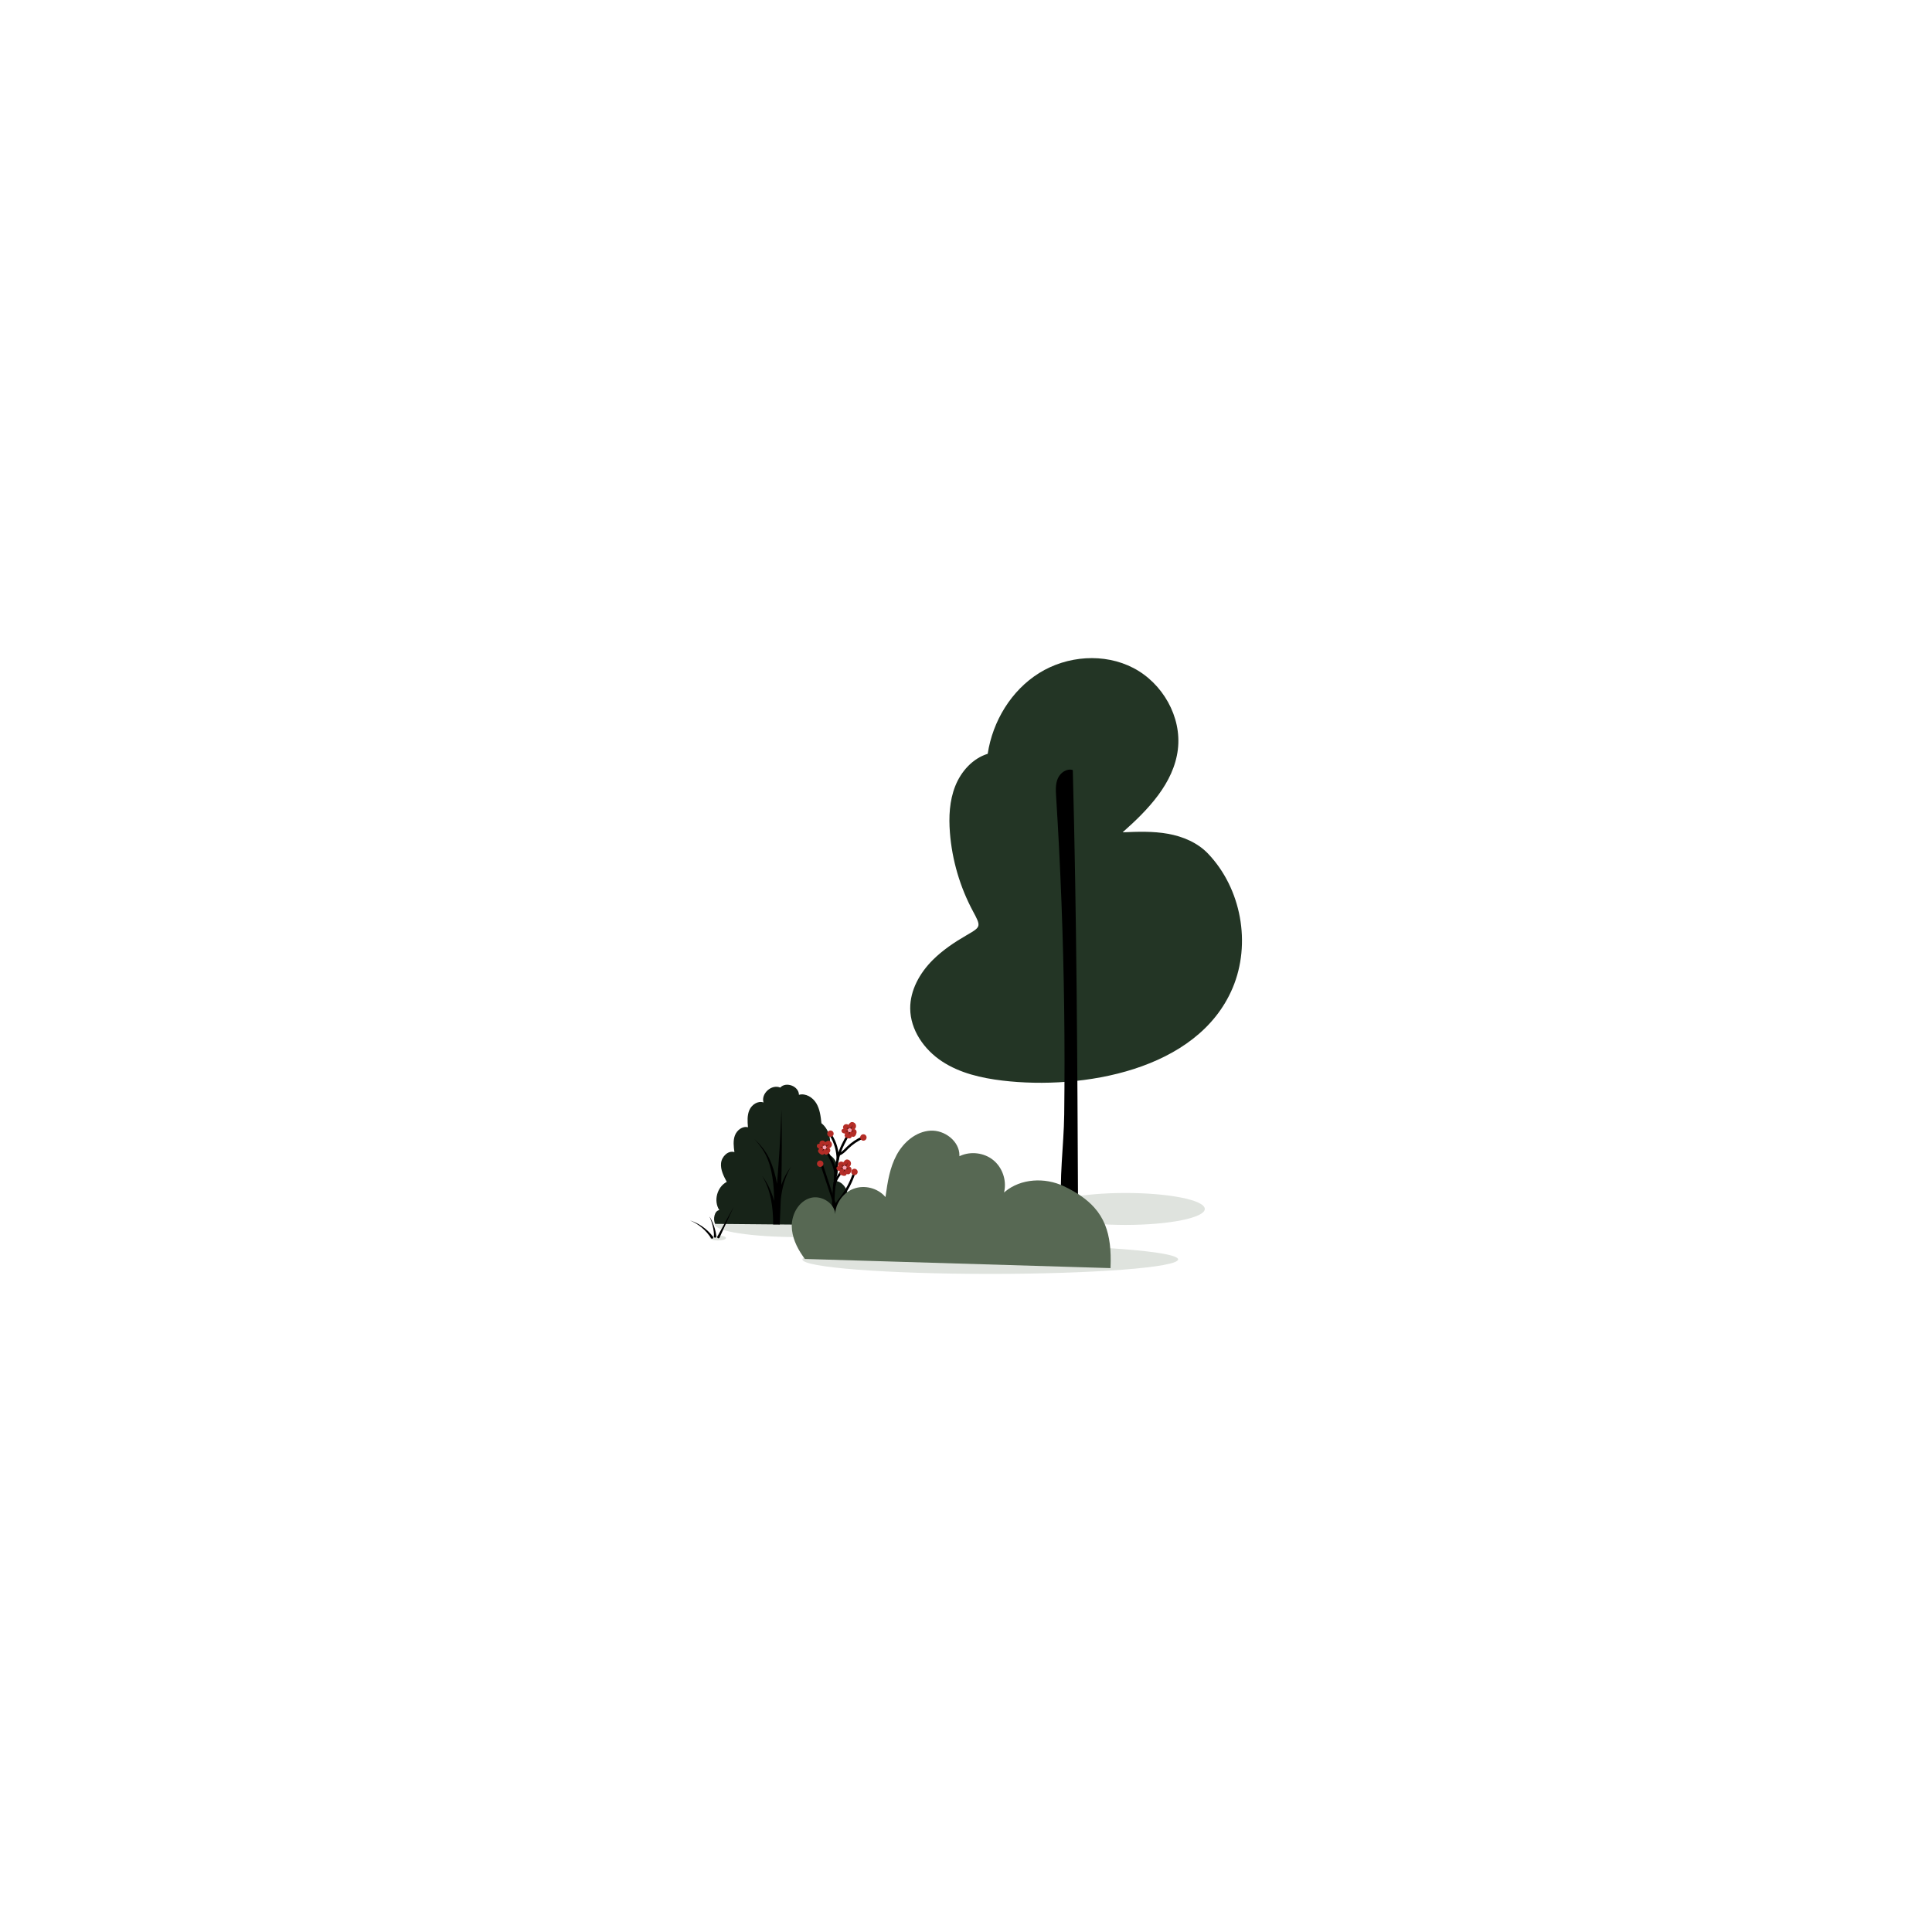
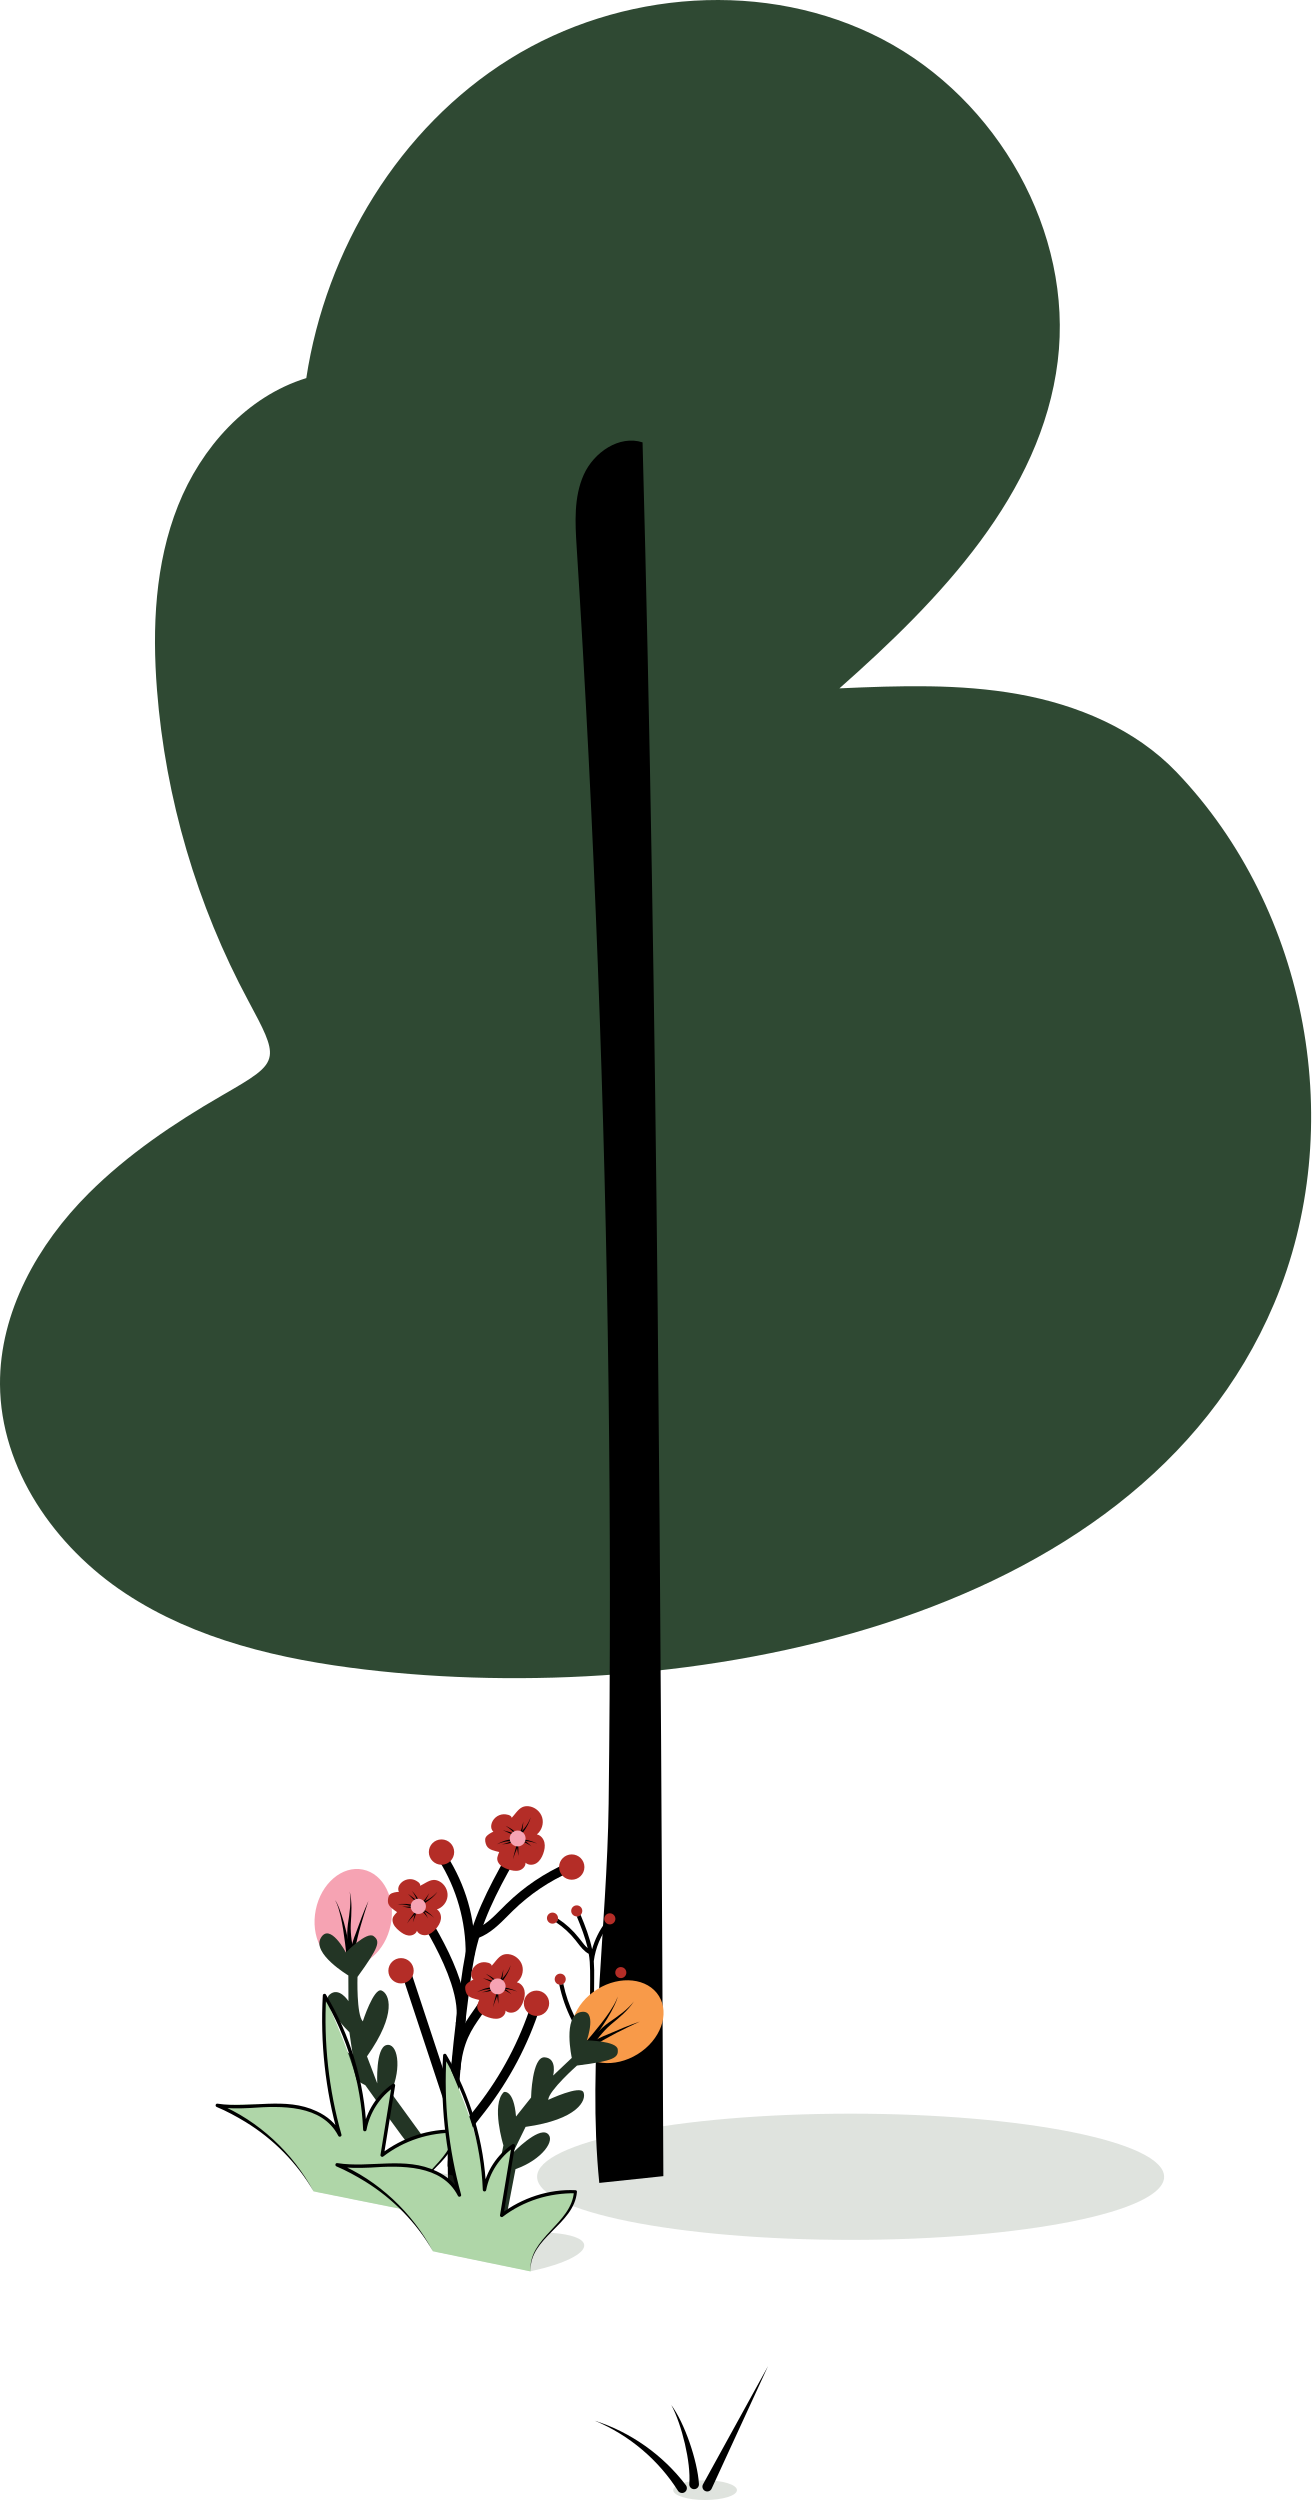
- <svg xmlns="http://www.w3.org/2000/svg" id="Camada_1" data-name="Camada 1" viewBox="0 0 1080 1080">
+ <svg xmlns="http://www.w3.org/2000/svg" id="Camada_1" data-name="Camada 1" viewBox="0 0 1918.23 3657.54">
  <defs>
    <style>
      .cls-1 {
        fill: #5e725a;
        opacity: .2;
      }

      .cls-2 {
        fill: #f6a3b3;
      }

      .cls-3 {
-         fill: #172318;
+         fill: #2f4933;
      }

      .cls-4 {
        fill: #b42d27;
      }

      .cls-5 {
-         fill: #576853;
+         fill: #f89a49;
      }

      .cls-6 {
+         fill: #afd6a8;
+       }
+ 
+       .cls-7 {
        fill: #233525;
      }
    </style>
  </defs>
  <g>
-     <ellipse class="cls-1" cx="446.15" cy="684.36" rx="46.65" ry="7.18" />
+     <ellipse class="cls-1" cx="1031.53" cy="3643.11" rx="46.63" ry="14.43" />
    <g>
-       <path class="cls-3" d="M473.42,682.39c0,1.49-1.59,2.75-3.03,2.41l-34.52-.32-3.66-.03-32.44-.3c-1.31-2.43-.42-7.4,2.33-7.68-3.35-5.14-1.28-12.97,4.16-15.79-1.75-3.26-3.55-6.77-3.19-10.46.36-3.68,3.93-7.27,7.47-6.18-.42-3.12-.82-6.39.28-9.33,1.11-2.95,4.26-5.38,7.29-4.55-.27-3.27-.51-6.69.82-9.68,1.33-2.99,4.79-5.3,7.87-4.19-1.49-5.01,4.56-10.39,9.36-8.33,3.25-3.54,10.44-.76,10.45,4.05,3.73-1.04,7.72,1.41,9.71,4.73,1.99,3.31,2.46,7.3,2.87,11.15,4.97,3.93,6.35,11.72,3.04,17.13,6.08,1.71,8.31,10.84,3.71,15.17,4.16-.54,7.69,3.72,7.99,7.91.3,4.19-1.66,8.17-3.56,11.91,1.44-.35,3.04.9,3.05,2.38Z" />
-       <path d="M442.21,652.11c-3.38,5.6-5.05,11.97-5.73,18.34v.06c-.12,3.25-.25,6.5-.41,9.75-.02.66-.06,1.31-.09,1.95-.03.76-.07,1.51-.11,2.27l-3.66-.03v-.37c-.06-9.31-1.24-18.57-6.15-26.73,3.12,4.13,5.27,8.96,6.7,14-.03-3.4-.19-6.77-.55-10.09-.49-4.5-1.38-8.97-3.06-13.19-1.63-4.24-4.38-7.99-7.46-11.39,3.31,3.15,6.38,6.74,8.37,10.99,2.09,4.5,3.43,9.22,4.3,14.08,1.15-13.76,1.98-27.55,2.48-41.37.3,13.98.26,27.99-.11,41.99,1.32-3.64,3.1-7.11,5.48-10.26Z" />
+       <path d="M870.36,3541.59c51.93,16.6,99.21,49.74,133.1,94.33,2.37,3.1,1.78,7.54-1.33,9.92-3.11,2.37-7.55,1.78-9.92-1.33-28.4-45.07-71.31-81.82-121.85-102.91h0Z" />
+       <path d="M1123.65,3461.67l-82.52,179.28c-1.63,3.55-5.83,5.1-9.38,3.47-3.72-1.69-5.22-6.26-3.24-9.83l95.14-172.92h0Z" />
+       <path d="M1008.44,3634.03c2.58-31.12-10.81-86.77-26.35-115.45,19.51,26.14,38.37,81.61,40.49,115.55.27,3.9-2.68,7.29-6.59,7.56-4.28.33-7.94-3.38-7.55-7.66h0Z" />
+     </g>
+   </g>
+   <g>
+     <ellipse class="cls-1" cx="1244.45" cy="3184.66" rx="458.67" ry="92.33" />
+     <g>
+       <path class="cls-3" d="M394.63,1544.64c2.51-16.86-9.08-39.01-31.25-80.24-75.37-140.21-121.32-296.38-133.71-455.08-7.1-90.95-2.91-184.76,30.8-269.53,33.71-84.77,100.48-159.73,187.65-186.62,28.62-188.2,135.93-366.12,297.48-466.82,161.55-100.7,376.2-117.1,545.02-29.15,168.83,87.96,280.1,282.32,256.85,471.26-23.96,194.8-172.27,348.69-319.37,478.61,87.42-3.87,175.67-6.93,261.8,8.51,86.13,15.44,171.04,50.96,231.52,114.19,192.86,201.64,251.35,520.74,142.52,777.67-202.96,479.16-872.4,589.46-1329.92,535.1-122.91-14.6-247.33-43.24-350.62-111.43C80.11,2262.92.74,2149.14,0,2025.37c-.62-105.53,55.18-205.1,129.91-279.62,56.93-56.77,124.85-102.57,194.23-142.7,45.9-26.55,67.59-38.96,70.49-58.41Z" />
+       <path d="M940.08,647.19c22.44,845.29,26.43,1690.96,30.42,2536.54-31.25,3.31-62.49,6.61-93.74,9.92-17.9-177.88,11.47-374.22,13.69-554.68,2.51-204.36,2.45-408.76-.18-613.12-5.26-408.73-20.79-817.32-46.59-1225.27-2.26-35.8-4.33-73.26,10.34-106.01,14.67-32.74,51.91-58.4,86.06-47.38Z" />
    </g>
  </g>
  <g>
    <g>
      <g>
-         <path d="M466.31,689.54c-.34,0-.63-.26-.66-.6-.77-8.61-.76-17.33.04-25.91.29-3.14.69-6.31,1.08-9.38.3-2.36.6-4.73,1.18-7.03,1.27-4.99,3.83-9.48,6.31-13.83.18-.32.58-.43.9-.25.32.18.43.59.25.9-2.43,4.27-4.95,8.69-6.17,13.5-.57,2.22-.86,4.55-1.15,6.81-.39,3.12-.79,6.28-1.08,9.39-.79,8.51-.8,17.15-.04,25.67.03.36-.24.69-.6.72-.02,0-.04,0-.06,0Z" />
-         <path d="M467.29,681.65s-.08,0-.13-.01c-.36-.07-.59-.42-.52-.78.68-3.48-.51-7.11-1.57-10.31l-6.23-18.87c-.12-.35.07-.72.42-.84.35-.12.72.07.84.42l6.23,18.88c1.05,3.19,2.36,7.15,1.61,10.97-.06.32-.34.54-.65.54Z" />
-         <path d="M468.29,648.89h0c-.37,0-.66-.3-.65-.67.05-4.62-1.28-9.33-3.74-13.24-.19-.31-.1-.72.21-.91.31-.2.72-.1.91.21,2.6,4.13,3.98,8.78,3.92,13.66,0,.36-.28.96-.64.96Z" />
-         <path d="M469.19,645.93c-.27,0-.52-.16-.62-.43-.13-.34.04-.72.38-.85,1.42-.55,2.54-1.66,3.71-2.85.24-.24.47-.48.71-.71,2.5-2.44,5.4-4.4,8.6-5.81.34-.15.73,0,.87.34.15.33,0,.73-.34.87-3.06,1.34-5.82,3.21-8.21,5.54-.23.23-.46.46-.7.7-1.22,1.23-2.49,2.51-4.18,3.15-.08.03-.16.04-.24.04Z" />
-         <path d="M465.74,678.72h0c-.37,0-.66-.3-.66-.66,0-3.03,2-5.57,3.76-7.81l.52-.66c3.34-4.31,5.88-9.12,7.56-14.31.11-.35.48-.54.83-.43.35.11.54.48.43.83-1.72,5.33-4.34,10.28-7.77,14.71l-.52.67c-1.71,2.17-3.47,4.42-3.47,6.99,0,.36-.3.66-.66.66Z" />
+         <g>
+           <path d="M854.37,3020.6c.68-3.83,1.37-7.67,1.78-11.5.41-1.78.68-3.42.82-5.2.14-.14.14-.41.14-.55v-.27c.14-1.37,0-2.74-.14-4.11,0-.55-.14-.96-.14-1.51-.14-.96-.41-1.92-.68-2.87-.27-1.51-.68-3.01-1.23-4.38-.27-.82-.68-1.78-1.1-2.6-2.19-5.48-5.34-10.82-8.49-16.02l-1.92-3.29c-2.05-3.56-3.97-7.12-5.89-10.68-.27-.55-.68-1.23-.96-1.92-8.35-16.56-14.51-33.95-18.34-52.16,0,0,.27.14.41.14,1.92.27,3.83-.27,5.48-1.37,3.42,16.29,8.76,32.03,16.02,46.96,0,.14.14.27.14.27,2.6,5.34,5.34,10.54,8.35,15.74l1.92,3.29c2.19,3.7,4.38,7.53,6.43,11.5.82,1.37,1.51,2.6,2.05,3.97.14.27.27.55.41.82l-5.07,35.73Z" />
+           <path d="M859.43,2985v-.27c.14-.96.27-2.05.27-3.15,0,0,0-.14.14-.27.27-3.01.55-6.16.82-9.31.68-7.53,1.23-15.06,1.64-22.59.27-3.97.41-7.8.55-11.77.14-6.57.27-13.14.41-19.71.14-7.67.14-15.33.14-23s0-15.74-.55-23.82c0-.68-.14-1.23-.14-1.92-.14-1.78-.27-3.7-.55-5.48-.27-1.78-.55-3.42-.82-5.07v-.14c-6.98-3.83-11.77-10.13-16.43-16.15-.96-1.23-1.78-2.46-2.74-3.56-8.08-10.27-17.8-19.17-28.61-26.42,1.51-1.23,2.46-3.01,2.74-5.07l.14-.14c11.5,7.53,21.77,16.98,30.39,27.93l2.87,3.56c3.15,4.24,6.3,8.35,10.13,11.5-3.7-15.88-9.86-31.49-16.02-46.41,2.19,0,4.11-.82,5.61-2.19,6.71,16.02,13.14,32.72,16.84,50.24,3.97-14.24,10.68-27.79,19.58-39.43,1.23,1.64,3.15,2.74,5.34,3.01-12.05,15.47-19.99,34.36-22.45,53.8v.14c.68,8.62.68,17.25.55,25.87,0,6.02,0,12.05-.14,18.21,0,8.21-.14,16.43-.41,24.51-.14,6.3-.55,12.73-.96,19.03l26.97-56.13,5.89-12.32c.68,2.05,2.19,3.83,4.24,4.79l-2.74,5.61-34.91,73.1c-.27.55-.41,1.1-.68,1.64-.14.96-.14,2.05-.27,3.01-.27,1.92-.41,3.83-.55,5.89-.14.96-.27,1.92-.41,2.87,0,.68-.14,1.37-.14,2.05-.14.27-.14.55-.14.96-.27,2.74-.68,5.48-.96,8.35-.14.14-.14.27-.14.55-.27,2.05-.55,4.24-.82,6.43v.14c-.14.68-.14,1.23-.27,1.78,0,.41-.14.55-.14.68v.14c-.27,1.92-.55,3.83-.96,5.75-.27,2.46-.68,4.93-1.1,7.39l-1.23-34.64Z" />
+           <path d="M842.16,2799.55c.55,1.4,1.16,2.74,1.7,4.14,2.11.03,4.09-.81,5.53-2.19-.55-1.4-1.15-2.8-1.7-4.2-.65-1.53-2.37-2.23-3.9-1.65-1.53.65-2.29,2.36-1.64,3.9Z" />
+           <path d="M900.58,2888.53c.7,2.08,2.28,3.85,4.35,4.72l1.14-2.33c.67-1.48.05-3.25-1.42-3.99-1.48-.73-3.25-.11-3.99,1.42l-.08.17Z" />
+           <path d="M885.86,2812.38c1.24,1.61,3.1,2.69,5.3,2.97.58-.77,1.16-1.54,1.8-2.3,1.07-1.25.89-3.15-.43-4.22-1.26-1.01-3.15-.83-4.22.43-.86,1.04-1.65,2.08-2.45,3.13Z" />
+           <path d="M808.51,2809.19c1.68,1,3.36,2.06,5.03,3.18,1.55-1.25,2.56-3.05,2.82-5.07l.02-.18c-1.62-1.05-3.18-2.04-4.8-3.03-1.39-.9-3.27-.42-4.11.98-.84,1.4-.42,3.27,1.04,4.12Z" />
+           <path d="M862.69,3006.42c.09-.23.17-.4.21-.7.08-.59.15-1.19.17-1.79-.11.83-.21,1.66-.38,2.49Z" />
+           <path d="M816.99,2897.76c.36,1.92.78,3.84,1.19,5.77.11.07.29.1.41.11,2.02.26,3.89-.23,5.48-1.29-.48-1.87-.84-3.79-1.21-5.65-.27-1.66-1.83-2.71-3.49-2.44-1.61.34-2.72,1.89-2.38,3.5Z" />
+         </g>
+         <g>
+           <path class="cls-4" d="M900.2,2884.91c-.16,1.25-.01,2.47.38,3.61.7,2.08,2.28,3.85,4.35,4.72.68.39,1.49.61,2.32.72,4.46.57,8.48-2.54,9.04-6.99.57-4.46-2.54-8.48-6.99-9.05-4.46-.57-8.53,2.53-9.1,6.99Z" />
+           <path class="cls-4" d="M884.17,2806.31c-.29,2.26.4,4.4,1.7,6.07,1.24,1.61,3.1,2.69,5.3,2.97,4.46.57,8.54-2.59,9.1-6.99.57-4.46-2.59-8.54-7.05-9.11-4.46-.57-8.48,2.6-9.05,7.05Z" />
+           <path class="cls-4" d="M835.73,2794.62c-.57,4.46,2.6,8.48,7.05,9.05.36.05.71.09,1.08.02,2.11.03,4.09-.81,5.53-2.19,1.3-1.22,2.18-2.92,2.43-4.82.57-4.46-2.54-8.47-6.99-9.04-4.46-.57-8.53,2.53-9.1,6.99Z" />
+           <path class="cls-4" d="M800.26,2805.24c-.56,4.4,2.6,8.48,6.99,9.05,2.38.3,4.64-.43,6.28-1.91,1.55-1.25,2.56-3.05,2.82-5.07l.02-.18c.44-4.41-2.67-8.37-7.07-8.93-4.4-.56-8.48,2.6-9.05,7.05Z" />
+           <path class="cls-4" d="M811.6,2894.54c-.55,4.34,2.32,8.27,6.58,8.99.11.07.29.1.41.11,2.02.26,3.89-.23,5.48-1.29,1.91-1.26,3.26-3.33,3.57-5.76.57-4.46-2.54-8.48-6.99-9.04-4.46-.57-8.48,2.54-9.05,6.99Z" />
+         </g>
      </g>
      <g>
-         <circle class="cls-4" cx="458.49" cy="650.52" r="1.79" />
-         <circle class="cls-4" cx="464.22" cy="633.73" r="1.79" />
-         <circle class="cls-4" cx="475.15" cy="632.54" r="1.79" />
-         <circle class="cls-4" cx="482.64" cy="635.85" r="1.79" />
-         <circle class="cls-4" cx="477.65" cy="655.12" r="1.79" />
+         <ellipse class="cls-2" cx="516.78" cy="2805.11" rx="71.33" ry="55.91" transform="translate(-2335.119 2756.137) rotate(-78.5777)" />
+         <g>
+           <path d="M509.58,2882.34c-3.57-26.19-5.3-52.31-11.05-78.01-2.27-8.35-3.9-17.26-8.58-24.63,2.85,3.38,4.41,7.62,6.13,11.64,11.27,28.67,15.14,59.77,21.77,89.55,0,0-8.28,1.46-8.28,1.46h0Z" />
+           <path d="M510.74,2879.03c-.58-16.99,3.33-34.86,9.74-50.57,5.75-15.93,11.55-31.93,18.53-47.37-7.84,23.81-15.64,48.41-19.94,73.03-1.02,8.06-.48,16.27.07,24.71l-8.4.2h0Z" />
+           <path d="M510.25,2863.45c-1.65-15.88-3.37-32.3-1.26-48.53,2.4-15.94,5.04-31.53,2.64-47.61,3.79,15.62,2.54,32.15,1.54,47.95-.65,15.75,2.36,31.28,5.39,46.96l-8.31,1.23h0Z" />
+         </g>
+         <path class="cls-7" d="M601.22,3141.45c-7.02-6.19-66.81-90.84-66.81-90.84,0,0-56.22-27.42-56.4-53.92,0,0,6.51-13.67,38.29,11.6l-5.14-35.03s-43.15-42.23-29.21-54.89c13.94-12.66,27.83,9.31,27.83,9.31l-.14-37.56s-53.56-32.01-40.26-54.93c13.3-22.93,36.68,21.28,36.68,21.28,0,0,30.45-31.37,40.49-23.89,10.04,7.47,8.35,15.68-23.52,59.66,0,0-1.7,55.35,7.75,65.07,0,0,16.05-49.62,27.37-45.17,11.33,4.45,23.43,33.15-21.23,96.34l15,39.57s-2.52-52.14,13.43-56.08c15.96-3.94,23.34,31.69,6.56,69.56l47.55,65.53-18.25,14.4Z" />
      </g>
-       <path d="M467.52,658.25l-1.29-.28c.32-1.48.1-3.39-.65-5.68-1.22-3.72-3.35-7.27-5.05-10.13l1.14-.68c2.13,3.58,4,6.83,5.17,10.39.83,2.52,1.06,4.66.68,6.37Z" />
-       <path d="M466.88,664.56l-1.32-.12c.4-4.32,1.75-6.25,3.17-8.29.36-.52.73-1.05,1.1-1.63.72-1.16,1.57-2.31,2.86-2.9l.55,1.2c-.97.45-1.68,1.42-2.29,2.4-.38.61-.76,1.16-1.13,1.69-1.38,1.98-2.57,3.68-2.94,7.65Z" />
+       <g>
+         <ellipse class="cls-5" cx="903.4" cy="2957.77" rx="71.33" ry="55.91" transform="translate(-1422.039 918.9259) rotate(-31.7727)" />
+         <g>
+           <path d="M842.17,3005.38c16.65-20.53,34.5-39.67,49.3-61.45,4.54-7.37,9.91-14.66,12.09-23.11-.52,4.39-2.53,8.43-4.29,12.43-13.19,27.84-33.21,51.95-50.38,77.17,0,0-6.73-5.04-6.73-5.04h0Z" />
+           <path d="M845.37,3003.96c11.99-12.05,27.69-21.44,43.54-27.51,15.55-6.72,31.18-13.43,47.22-18.92-22.72,10.59-46,21.73-66.89,35.45-6.57,4.77-12.19,10.78-17.97,16.97l-5.9-5.99h0Z" />
+           <path d="M856.4,2992.94c10.45-12.07,21.24-24.57,34.51-34.14,13.26-9.16,26.44-17.91,36.52-30.66-8.79,13.46-21.7,23.86-33.9,33.94-11.93,10.31-21.19,23.13-30.55,36.07l-6.59-5.21h0Z" />
+         </g>
+         <path class="cls-7" d="M716,3249.55c-.29-9.35,20.49-110.89,20.49-110.89,0,0-18.49-59.75.71-78.03,0,0,14.42-4.61,17.75,35.85l22.02-27.72s1.25-60.37,20.02-58.87c18.77,1.5,12.27,26.66,12.27,26.66l27.28-25.81s-13.33-60.95,12.49-66.95c25.82-6,9.6,41.31,9.6,41.31,0,0,43.71.73,45.13,13.16,1.43,12.44-5.72,16.82-59.59,23.69,0,0-41.51,36.65-42.13,50.19,0,0,47.16-22.26,51.67-10.96,4.51,11.3-8.13,39.78-84.77,50.47l-18.59,38.02s36.28-37.53,50.08-28.59c13.8,8.93-7.12,38.7-46.22,52.4l-15.22,79.52-22.99-3.45Z" />
+       </g>
+       <g>
+         <g>
+           <path d="M667.57,3286.79c-3.51,0-6.49-2.67-6.81-6.23-7.95-89.03-7.83-179.2.37-268.01,2.99-32.45,7.13-65.26,11.13-96.98,3.08-24.39,6.18-48.96,12.25-72.73,13.16-51.57,39.63-98.06,65.22-143.02,1.87-3.3,6.04-4.43,9.34-2.57,3.28,1.87,4.43,6.06,2.56,9.33-25.15,44.19-51.16,89.87-63.86,139.65-5.86,22.94-8.9,47.07-11.85,70.42-4.06,32.25-8.19,64.93-11.16,97.15-8.13,88-8.25,177.33-.37,265.53.33,3.77-2.45,7.1-6.21,7.43-.21.01-.41.03-.61.03Z" />
+           <path d="M677.69,3205.15c-.43,0-.88-.04-1.32-.13-3.71-.72-6.13-4.32-5.4-8.02,7.05-36-5.32-73.49-16.24-106.58l-64.45-195.2c-1.19-3.6.76-7.47,4.35-8.65,3.58-1.22,7.45.76,8.64,4.34l64.45,195.22c10.88,32.97,24.42,73.99,16.68,113.49-.64,3.28-3.5,5.53-6.71,5.53Z" />
+           <path d="M688.08,2866.37h-.07c-3.78-.04-6.81-3.14-6.77-6.93.53-47.82-13.21-96.47-38.69-136.97-2.01-3.21-1.05-7.43,2.15-9.44,3.2-2.03,7.43-1.04,9.44,2.14,26.87,42.7,41.12,90.81,40.56,141.25-.04,3.74-2.87,9.94-6.62,9.94Z" />
+           <path d="M697.42,2835.74c-2.75,0-5.35-1.67-6.39-4.4-1.36-3.53.41-7.49,3.94-8.84,14.73-5.66,26.22-17.22,38.39-29.48,2.45-2.46,4.89-4.93,7.36-7.33,25.89-25.28,55.82-45.48,88.98-60.05,3.48-1.51,7.5.05,9.02,3.52,1.52,3.46-.05,7.5-3.51,9.02-31.64,13.9-60.21,33.18-84.93,57.3-2.41,2.37-4.81,4.77-7.2,7.19-12.65,12.74-25.73,25.91-43.2,32.61-.81.31-1.64.45-2.45.45Z" />
+           <path d="M661.72,3174.85h-.01c-3.78-.01-6.84-3.07-6.83-6.86.07-31.35,20.67-57.61,38.85-80.76l5.35-6.86c34.53-44.57,60.82-94.36,78.15-147.98,1.16-3.6,5.01-5.56,8.62-4.41,3.6,1.16,5.57,5.01,4.41,8.61-17.81,55.15-44.85,106.34-80.35,152.18l-5.41,6.91c-17.63,22.47-35.88,45.7-35.93,72.34,0,3.77-3.07,6.83-6.85,6.83Z" />
+         </g>
+         <g>
+           <circle class="cls-4" cx="586.71" cy="2883.27" r="18.53" />
+           <circle class="cls-4" cx="645.93" cy="2709.63" r="18.53" />
+           <circle class="cls-4" cx="759.06" cy="2697.25" r="18.53" />
+           <circle class="cls-4" cx="836.47" cy="2731.55" r="18.53" />
+           <circle class="cls-4" cx="784.9" cy="2930.82" r="18.53" />
+         </g>
+         <path d="M680.08,2963.21l-13.38-2.91c3.34-15.29,1.08-35.04-6.7-58.72-12.66-38.44-34.6-75.22-52.23-104.76l11.75-7.01c22.07,36.99,41.34,70.6,53.48,107.49,8.56,26.03,10.94,48.2,7.07,65.91Z" />
+         <path d="M673.45,3028.47l-13.64-1.26c4.13-44.67,18.06-64.6,32.81-85.71,3.73-5.33,7.56-10.82,11.34-16.89,7.47-11.97,16.21-23.89,29.56-30.03l5.72,12.43c-10.07,4.64-17.33,14.68-23.66,24.84-3.92,6.28-7.88,11.95-11.74,17.47-14.28,20.43-26.6,38.08-30.39,79.13Z" />
+       </g>
+       <g>
+         <path class="cls-4" d="M583.66,2767.77c-1.74-2.95-1.15-6.83.59-9.78,4.28-7.28,13.59-10.56,21.58-7.83,3.07,1.04,9.93,4.78,8.85,8.79,2.82-1.32,5.72-3.17,8.55-4.7,3.54-1.91,7.29-3.78,11.31-3.89,2.8-.08,5.58.71,8.08,1.98,7.85,3.97,12.87,12.96,12.14,21.73-.73,8.77-7.17,16.8-15.57,19.42,4.6,2.88,6.58,8.86,5.85,14.24-.73,5.38-3.75,10.19-7.33,14.27-3.65,4.17-8.2,7.9-13.64,8.98s-11.81-1.16-14.09-6.22c-1.51,4.87-7.23,7.47-12.3,6.93-5.07-.55-9.55-3.52-13.5-6.75-4.51-3.69-8.87-8.25-9.78-14.01-.99-6.26,2.6-9.28,6.52-13.49-5.02-3.62-12.67-7.96-13.34-14.75-.35-3.5.37-8.9,3.03-11.23,3.04-2.66,9.19-3.5,13.05-3.68Z" />
+         <g>
+           <path d="M615.78,2783.81c8.89-3.03,17.88-8.67,23.97-15.96-3.99,6.34-10.27,10.93-16.36,15.16-2.14,1.36-4.25,2.69-6.9,3.59l-.7-2.78h0Z" />
+           <path d="M613.78,2790.5c8.02,3.46,15.56,8.83,21.31,15.29-6.1-5.57-14.15-10.01-21.96-12.5,0,0,.65-2.79.65-2.79h0Z" />
+           <path d="M611.7,2791.85c-2.24,9.34-11.72,14.04-15.89,22.32,2.93-7.9,11.41-14.06,13.02-22.31,0,0,2.87,0,2.87,0h0Z" />
+           <path d="M611.25,2784.39c-1.26-6.56-4.72-12.74-8.73-18.12,2.44,2.43,4.68,5.09,6.66,7.97,1.97,2.88,3.7,5.99,4.85,9.44l-2.78.72h0Z" />
+           <path d="M605.83,2790.46c-7.5-3.17-15.73-4.92-24.07-4.23,8.19-1.64,16.88-.87,25.02,1.53l-.95,2.71h0Z" />
+           <path d="M610.31,2793.5c-.72,6.04-4.39,13.2-6.3,18.92.97-5.32,3.48-13.47,3.44-18.74,0,0,2.86-.18,2.86-.18h0Z" />
+           <path d="M614.96,2783.83c6.04-2.31,9.33-9.03,13.08-14.06-1.58,2.96-2.9,6.04-4.62,8.99-1.71,2.92-3.93,5.85-7.25,7.66l-1.21-2.6h0Z" />
+           <path d="M615.91,2791.71c4.82,3.97,7.79,9.27,10.2,14.82-1.55-2.51-3.33-4.87-5.28-7.02-1.96-2.13-4.13-4.11-6.49-5.41l1.57-2.4h0Z" />
+           <path d="M610.23,2784.37c-4.65-4.47-8.78-9.25-13.36-13.66,5.18,3.67,10.07,7.83,15.18,11.44l-1.82,2.21h0Z" />
+           <path d="M606.83,2790.44c-6.3,1.77-12.62.35-18.5-1.76,2.99.63,6.03.93,9.02.86,2.97-.08,5.96-.55,8.43-1.77l1.05,2.67h0Z" />
+         </g>
+         <circle class="cls-2" cx="611.98" cy="2789.05" r="11.17" />
+       </g>
+       <g>
+         <path class="cls-4" d="M692.6,2896.15c-2.8-2.21-3.69-6.19-3.11-9.71,1.42-8.67,9.22-15.36,18-15.73,3.37-.14,11.44.9,11.9,5.2,2.24-2.35,4.35-5.23,6.53-7.78,2.72-3.19,5.65-6.41,9.51-8.03,2.69-1.13,5.68-1.41,8.59-1.12,9.12.9,17.37,7.73,19.96,16.52,2.59,8.79-.64,19-7.81,24.71,5.55,1.07,9.73,6.13,11.04,11.62,1.31,5.49.19,11.3-1.74,16.61-1.97,5.42-4.99,10.75-9.86,13.85-4.87,3.1-11.9,3.32-16.02-.73.37,5.3-4.2,9.97-9.33,11.35-5.13,1.38-10.59.18-15.64-1.47-5.77-1.88-11.71-4.67-14.76-9.92-3.31-5.7-.97-9.99,1.25-15.55-6.24-1.63-15.29-2.96-18.5-9.29-1.65-3.26-2.99-8.78-1.28-12.04,1.95-3.73,7.6-6.86,11.28-8.48Z" />
+         <g>
+           <path d="M729.8,2899.62c7.49-6.29,14.09-15.14,17.25-24.51-1.49,7.66-5.86,14.47-10.18,20.87-1.56,2.13-3.11,4.2-5.35,6.08l-1.73-2.43h0Z" />
+           <path d="M730.39,2906.87c9.08.34,18.43,2.71,26.44,6.82-8.01-3.11-17.5-4.39-26.02-3.87,0,0-.42-2.96-.42-2.96h0Z" />
+           <path d="M728.88,2908.97c1.34,9.91-6.09,18.04-7.02,27.64-.13-8.77,5.78-17.95,4.24-26.56,0,0,2.78-1.08,2.78-1.08h0Z" />
+           <path d="M725.63,2901.89c-3.7-5.89-9.38-10.59-15.3-14.3,3.28,1.44,6.46,3.18,9.46,5.22,3,2.06,5.85,4.42,8.26,7.33l-2.43,1.74h0Z" />
+           <path d="M722.66,2909.82c-8.47-.25-17.12,1.15-24.95,4.95,7.33-4.68,16.05-7.19,24.86-7.94l.09,2.98h0Z" />
+           <path d="M728.14,2911.09c1.57,6.13.71,14.46,1.01,20.73-1.06-5.53-1.69-14.38-3.72-19.48,0,0,2.71-1.25,2.71-1.25h0Z" />
+           <path d="M729.02,2899.95c4.99-4.52,5.65-12.27,7.41-18.56-.42,3.47-.54,6.95-1.1,10.47-.56,3.48-1.61,7.16-4.15,10.17l-2.15-2.07h0Z" />
+           <path d="M732.91,2907.25c6.18,2.03,11.05,6.07,15.47,10.55-2.45-1.86-5.06-3.47-7.76-4.82-2.7-1.33-5.55-2.44-8.33-2.8l.63-2.92h0Z" />
+           <path d="M724.63,2902.26c-6.19-2.59-12-5.67-18.11-8.23,6.41,1.61,12.72,3.81,19.04,5.39l-.94,2.84h0Z" />
+           <path d="M723.62,2909.43c-5.45,4.09-12.12,5.09-18.62,5.25,3.13-.52,6.2-1.36,9.08-2.56,2.86-1.2,5.58-2.78,7.52-4.89l2.02,2.2h0Z" />
+         </g>
+         <circle class="cls-2" cx="728.1" cy="2906.15" r="11.63" />
+       </g>
+       <g>
+         <path class="cls-4" d="M721.84,2679.72c-2.8-2.21-3.69-6.19-3.11-9.71,1.42-8.67,9.22-15.36,18-15.73,3.37-.14,11.44.9,11.9,5.2,2.24-2.35,4.35-5.23,6.53-7.78,2.72-3.19,5.65-6.41,9.51-8.03,2.69-1.13,5.68-1.41,8.59-1.12,9.12.9,17.37,7.73,19.96,16.52,2.59,8.79-.64,19-7.81,24.71,5.55,1.07,9.73,6.13,11.04,11.62,1.31,5.49.19,11.3-1.74,16.61-1.97,5.42-4.99,10.75-9.86,13.85-4.87,3.1-11.9,3.32-16.02-.73.37,5.3-4.2,9.97-9.33,11.35-5.13,1.38-10.59.18-15.64-1.47-5.77-1.88-11.71-4.67-14.76-9.92-3.31-5.7-.97-9.99,1.25-15.55-6.24-1.63-15.29-2.96-18.5-9.29-1.65-3.26-2.99-8.78-1.28-12.04,1.95-3.73,7.6-6.86,11.28-8.48Z" />
+         <g>
+           <path d="M759.05,2683.2c7.49-6.29,14.09-15.14,17.25-24.51-1.49,7.66-5.86,14.47-10.18,20.87-1.56,2.13-3.11,4.2-5.35,6.08l-1.73-2.43h0Z" />
+           <path d="M759.63,2690.45c9.08.34,18.43,2.71,26.44,6.82-8.01-3.11-17.5-4.39-26.02-3.87,0,0-.42-2.96-.42-2.96h0Z" />
+           <path d="M758.12,2692.54c1.34,9.91-6.09,18.04-7.02,27.64-.13-8.77,5.78-17.95,4.24-26.56,0,0,2.78-1.08,2.78-1.08h0Z" />
+           <path d="M754.88,2685.47c-3.7-5.89-9.38-10.59-15.3-14.3,3.28,1.44,6.46,3.18,9.46,5.22,3,2.06,5.85,4.42,8.26,7.33l-2.43,1.74h0Z" />
+           <path d="M751.9,2693.4c-8.47-.25-17.12,1.15-24.95,4.95,7.33-4.68,16.05-7.19,24.86-7.94l.09,2.98h0Z" />
+           <path d="M757.39,2694.66c1.57,6.13.71,14.46,1.01,20.73-1.06-5.53-1.69-14.38-3.72-19.48,0,0,2.71-1.25,2.71-1.25h0Z" />
+           <path d="M758.27,2683.53c4.99-4.52,5.65-12.27,7.41-18.56-.42,3.47-.54,6.95-1.1,10.47-.56,3.48-1.61,7.16-4.15,10.17l-2.15-2.07h0Z" />
+           <path d="M762.16,2690.82c6.18,2.03,11.05,6.07,15.47,10.55-2.45-1.86-5.06-3.47-7.76-4.82-2.7-1.33-5.55-2.44-8.33-2.8l.63-2.92h0Z" />
+           <path d="M753.87,2685.83c-6.19-2.59-12-5.67-18.11-8.23,6.41,1.61,12.72,3.81,19.04,5.39l-.94,2.84h0Z" />
+           <path d="M752.87,2693c-5.45,4.09-12.12,5.09-18.62,5.25,3.13-.52,6.2-1.36,9.08-2.56,2.86-1.2,5.58-2.78,7.52-4.89l2.02,2.2h0Z" />
+         </g>
+         <circle class="cls-2" cx="757.34" cy="2689.72" r="11.63" />
+       </g>
    </g>
    <g>
-       <path class="cls-4" d="M458.19,639.35c-.17-.29-.11-.66.06-.95.41-.7,1.31-1.02,2.09-.76.3.1.96.46.86.85.27-.13.55-.31.83-.45.34-.18.7-.37,1.09-.38.27,0,.54.07.78.19.76.38,1.24,1.25,1.17,2.1s-.69,1.62-1.51,1.88c.44.28.64.86.57,1.38s-.36.99-.71,1.38c-.35.4-.79.76-1.32.87s-1.14-.11-1.36-.6c-.15.47-.7.72-1.19.67s-.92-.34-1.31-.65c-.44-.36-.86-.8-.95-1.35-.1-.6.25-.9.63-1.3-.49-.35-1.23-.77-1.29-1.43-.03-.34.04-.86.29-1.09.29-.26.89-.34,1.26-.36Z" />
+       <path class="cls-1" d="M680,3195.52c1.69,12.87-29.6,28.15-74.97,38.29v.08h-.08c-1.04.24-2.17.48-3.3.64l-139.32-27.99c20.59-10.3,55.18-19.79,94.92-25.1,27.83-3.62,53.73-4.59,74.49-3.3.56.08,1.05.08,1.53.08.4.08.81.08,1.13.08,26.79,2.09,44.4,8.04,45.61,17.22Z" />
      <g>
-         <path d="M461.3,640.91c.86-.29,1.73-.84,2.32-1.54-.39.61-.99,1.06-1.58,1.47-.21.13-.41.26-.67.35l-.07-.27h0Z" />
-         <path d="M461.11,641.55c.77.33,1.5.85,2.06,1.48-.59-.54-1.37-.97-2.12-1.21,0,0,.06-.27.06-.27h0Z" />
-         <path d="M460.91,641.68c-.22.9-1.13,1.36-1.54,2.16.28-.76,1.1-1.36,1.26-2.16,0,0,.28,0,.28,0h0Z" />
-         <path d="M460.86,640.96c-.12-.63-.46-1.23-.84-1.75.24.24.45.49.64.77.19.28.36.58.47.91l-.27.07h0Z" />
-         <path d="M460.34,641.55c-.73-.31-1.52-.48-2.33-.41.79-.16,1.63-.08,2.42.15l-.09.26h0Z" />
-         <path d="M460.77,641.84c-.07.58-.42,1.28-.61,1.83.09-.51.34-1.3.33-1.81,0,0,.28-.02.28-.02h0Z" />
-         <path d="M461.22,640.91c.58-.22.9-.87,1.26-1.36-.15.29-.28.58-.45.87-.17.28-.38.57-.7.74l-.12-.25h0Z" />
-         <path d="M461.31,641.67c.47.38.75.9.99,1.43-.15-.24-.32-.47-.51-.68-.19-.21-.4-.4-.63-.52l.15-.23h0Z" />
-         <path d="M460.76,640.96c-.45-.43-.85-.89-1.29-1.32.5.36.97.76,1.47,1.11l-.18.21h0Z" />
-         <path d="M460.44,641.55c-.61.17-1.22.03-1.79-.17.29.06.58.09.87.08.29,0,.58-.05.82-.17l.1.26h0Z" />
+         <path class="cls-6" d="M666.84,3117.88c-.08.72-.08,1.37-.24,2.09q.08.08,0,.16c-2.33,22.44-20.27,39.98-36.68,57.67-11.74,12.63-22.84,25.34-26.87,39.98-.4,1.37-.64,2.82-.97,4.34-.64,3.62-.8,7.4-.48,11.34.08.48.08.88.16,1.37l-3.46-.72-139.32-27.99h-.16c-29.84-53.41-77.22-97.01-132.89-122.43-2.57-1.21-5.15-2.33-7.8-3.38-.08-.08-.16-.16-.24-.16h.32c1.69-.08,3.38-.24,5.07-.24,4.02-.24,7.88-.4,11.66-.56,12.87-.48,24.37-.64,35.47-.48,14.88.08,29.04.64,44.81,1.37,29.28,1.37,61.05,11.66,77.14,35.15,1.85,2.49,3.38,5.23,4.74,8.04-.8-2.98-1.61-6.03-2.41-9.09-16.49-61.86-23.33-126.29-20.11-190.24,0-1.29.08-2.57.16-3.86v-.8c.08.24.24.48.32.72.64,1.53,1.29,2.98,1.93,4.5,2.41,5.71,4.83,11.34,7.32,16.97,13.35,31.21,26.22,62.34,35.39,94.11,6.84,23.25,11.74,46.9,13.51,71.27.24,2.73.4,5.55.56,8.37v.32c0-.08,0-.24.08-.32.48-2.73,1.13-5.55,1.93-8.2,5.87-21.48,19.06-40.86,36.92-54.14.64-.48,1.37-.96,2.01-1.45.32-.24.56-.4.88-.64-.08.4-.08.72-.16,1.13-.08.8-.24,1.53-.32,2.33-4.42,31.85-9.49,63.47-15.36,95.08-.16.89-.32,1.77-.48,2.66-.08.32-.08.64-.16.97.24-.24.56-.4.8-.56.64-.56,1.37-1.05,2.01-1.45,29.44-21.88,66.04-33.79,102.64-33.3l.08.08h2.17Z" />
+         <path d="M458.84,3206.1c-24.17-41.56-58.77-76.61-99.64-101.64-13.6-8.24-27.6-15.86-42.28-21.98-2.52-1.06-1.63-5.25,1.35-4.76,47.88,7.28,99.26-10.62,145.05,11.1,15.04,6.85,28.88,18.21,36.09,33.72l-4.65,1.74c-18.76-66.46-26.4-136.04-22.49-204.99.07-2.34,3.47-3.24,4.62-1.14,35.69,59.55,56.28,128.04,59.36,197.4l-4.94-.33c4.85-26.61,20.59-50.95,42.87-66.29,1.68-1.31,4.3.3,3.88,2.39,0,0-16.51,102.21-16.51,102.21l-3.97-2.43c30.93-23.74,70.23-37.12,109.3-35.45,1.25.02,2.25,1.1,2.16,2.35-3.8,48.44-69.79,66.87-67.26,116.79-4.56-49,60.05-70.11,62.83-117.06,0,0,2.16,2.35,2.16,2.35-18.97-.06-38,2.63-56.04,8.53-18.04,5.89-35.1,14.82-50.1,26.42-1.73,1.42-4.44-.27-3.97-2.43l16.47-101.97,3.88,2.39c-21.16,14.55-36.21,37.81-40.8,63.08-.25,1.35-1.54,2.25-2.9,2-1.17-.21-1.99-1.2-2.04-2.34-3.04-68.52-23.4-136.23-58.66-195.06l4.62-1.14c-3.88,68.39,3.7,137.43,22.31,203.35.86,2.89-3.4,4.47-4.65,1.74-23.76-45.9-83.59-43.85-128.31-40.64-16.23.79-32.73,1.17-49.08-1.38l1.35-4.76c59.59,24.74,109.4,71.74,139.99,128.21h0Z" />
      </g>
-       <circle class="cls-2" cx="460.93" cy="641.41" r="1.08" />
    </g>
    <g>
-       <path class="cls-4" d="M468.73,651.77c-.27-.21-.36-.6-.3-.94.14-.84.89-1.49,1.74-1.52.33-.01,1.11.09,1.15.5.22-.23.42-.51.63-.75.26-.31.55-.62.92-.78.26-.11.55-.14.83-.11.88.09,1.68.75,1.93,1.6s-.06,1.84-.75,2.39c.54.1.94.59,1.07,1.12s.02,1.09-.17,1.61c-.19.52-.48,1.04-.95,1.34s-1.15.32-1.55-.07c.04.51-.41.96-.9,1.1s-1.02.02-1.51-.14c-.56-.18-1.13-.45-1.43-.96-.32-.55-.09-.97.12-1.5-.6-.16-1.48-.29-1.79-.9-.16-.32-.29-.85-.12-1.16.19-.36.74-.66,1.09-.82Z" />
+       <path class="cls-1" d="M854.69,3284.22c1.63,12.88-29.74,28.01-75.15,37.93v.08s0,0-.08,0c-1.05.24-2.17.47-3.3.63l-139.19-28.66c20.64-10.2,55.28-19.52,95.04-24.64,27.85-3.49,53.75-4.33,74.5-2.94.56.08,1.05.09,1.53.09.4.08.8.08,1.13.09,26.78,2.22,44.36,8.26,45.53,17.43Z" />
      <g>
-         <path d="M472.33,652.1c.72-.61,1.36-1.46,1.67-2.37-.14.74-.57,1.4-.98,2.02-.15.21-.3.41-.52.59l-.17-.24h0Z" />
-         <path d="M472.38,652.8c.88.03,1.78.26,2.56.66-.77-.3-1.69-.42-2.52-.37,0,0-.04-.29-.04-.29h0Z" />
-         <path d="M472.24,653.01c.13.96-.59,1.74-.68,2.67-.01-.85.56-1.74.41-2.57,0,0,.27-.1.27-.1h0Z" />
-         <path d="M471.92,652.32c-.36-.57-.91-1.02-1.48-1.38.32.14.62.31.92.51.29.2.57.43.8.71l-.23.17h0Z" />
-         <path d="M471.63,653.09c-.82-.02-1.66.11-2.41.48.71-.45,1.55-.7,2.4-.77v.29h0Z" />
-         <path d="M472.16,653.21c.15.59.07,1.4.1,2-.1-.53-.16-1.39-.36-1.88,0,0,.26-.12.26-.12h0Z" />
-         <path d="M472.25,652.14c.48-.44.55-1.19.72-1.8-.04.34-.05.67-.11,1.01-.05.34-.16.69-.4.98l-.21-.2h0Z" />
-         <path d="M472.63,652.84c.6.2,1.07.59,1.5,1.02-.24-.18-.49-.34-.75-.47-.26-.13-.54-.24-.81-.27l.06-.28h0Z" />
-         <path d="M471.82,652.36c-.6-.25-1.16-.55-1.75-.8.62.16,1.23.37,1.84.52l-.09.27h0Z" />
-         <path d="M471.73,653.05c-.53.4-1.17.49-1.8.51.3-.05.6-.13.88-.25.28-.12.54-.27.73-.47l.2.21h0Z" />
+         <path class="cls-6" d="M841.9,3206.52c-.08.72-.09,1.37-.25,2.09q.08.08,0,.16c-2.44,22.43-20.46,39.88-36.96,57.5-11.8,12.57-22.97,25.23-27.06,39.85-.41,1.37-.66,2.81-.99,4.34-.66,3.62-.84,7.4-.54,11.34.08.48.08.89.15,1.37l-3.45-.74-139.19-28.66h-.16c-29.59-53.55-76.75-97.38-132.29-123.07-2.57-1.22-5.14-2.36-7.79-3.42-.08-.08-.16-.16-.24-.16h.32c1.69-.07,3.38-.22,5.07-.22,4.02-.22,7.88-.36,11.67-.51,12.87-.42,24.38-.53,35.47-.31,14.88.15,29.04.78,44.8,1.58,29.27,1.51,61,11.96,76.97,35.52,1.84,2.5,3.35,5.25,4.71,8.07-.79-2.98-1.58-6.04-2.37-9.1-16.19-61.94-22.72-126.4-19.19-190.33,0-1.29.09-2.57.18-3.86v-.8c.08.24.24.48.32.73.64,1.53,1.27,2.98,1.91,4.51,2.39,5.72,4.77,11.36,7.24,17.01,13.2,31.27,25.92,62.47,34.94,94.28,6.73,23.28,11.52,46.95,13.17,71.33.23,2.74.38,5.55.52,8.37v.32c0-.08,0-.24.08-.32.5-2.73,1.15-5.54,1.97-8.19,5.98-21.45,19.26-40.77,37.18-53.96.65-.48,1.37-.96,2.02-1.44.32-.24.56-.4.89-.64-.08.4-.08.72-.17,1.13-.08.8-.25,1.53-.33,2.33-4.58,31.83-9.8,63.42-15.82,95-.17.88-.33,1.77-.49,2.65-.08.32-.08.64-.17.96.24-.24.56-.4.81-.56.65-.56,1.37-1.04,2.02-1.44,29.55-21.74,66.2-33.47,102.8-32.81l.08.08h2.17Z" />
+         <path d="M633.48,3293.74c-23.97-41.67-58.4-76.89-99.15-102.12-13.56-8.31-27.52-15.99-42.17-22.19-2.51-1.07-1.6-5.26,1.37-4.75,47.85,7.51,99.31-10.14,144.99,11.8,15,6.93,28.79,18.35,35.92,33.89l-4.66,1.72c-18.44-66.55-25.74-136.16-21.5-205.09.08-2.34,3.49-3.23,4.63-1.12,35.4,59.73,55.67,128.31,58.41,197.68l-4.94-.36c4.98-26.59,20.84-50.85,43.19-66.08,1.69-1.3,4.29.32,3.87,2.41,0,0-17.01,102.13-17.01,102.13l-3.96-2.45c31.04-23.6,70.41-36.78,109.47-34.92,1.25.02,2.25,1.11,2.15,2.36-4.04,48.43-70.11,66.54-67.82,116.47-4.32-49.02,60.39-69.82,63.39-116.75,0,0,2.15,2.36,2.15,2.36-18.97-.15-38.01,2.44-56.08,8.26-18.06,5.81-35.17,14.65-50.23,26.18-1.74,1.41-4.44-.29-3.96-2.45l16.97-101.89,3.87,2.41c-21.23,14.45-36.39,37.64-41.1,62.88-.25,1.35-1.55,2.24-2.9,1.99-1.16-.22-1.99-1.21-2.03-2.35-2.71-68.54-22.74-136.34-57.72-195.34l4.63-1.12c-4.21,68.37,3.04,137.44,21.33,203.46.85,2.9-3.42,4.45-4.66,1.72-23.54-46.02-83.38-44.26-128.11-41.26-16.23.71-32.73,1.01-49.08-1.62l1.37-4.75c59.47,25.03,109.05,72.27,139.37,128.88h0Z" />
      </g>
-       <circle class="cls-2" cx="472.16" cy="652.73" r="1.12" />
-     </g>
-     <g>
-       <path class="cls-4" d="M471.56,630.84c-.27-.21-.36-.6-.3-.94.14-.84.89-1.49,1.74-1.52.33-.01,1.11.09,1.15.5.22-.23.42-.51.63-.75.26-.31.55-.62.92-.78.26-.11.55-.14.83-.11.88.09,1.68.75,1.93,1.6s-.06,1.84-.75,2.39c.54.1.94.59,1.07,1.12s.02,1.09-.17,1.61c-.19.52-.48,1.04-.95,1.34s-1.15.32-1.55-.07c.04.51-.41.96-.9,1.1s-1.02.02-1.51-.14c-.56-.18-1.13-.45-1.43-.96-.32-.55-.09-.97.12-1.5-.6-.16-1.48-.29-1.79-.9-.16-.32-.29-.85-.12-1.16.19-.36.74-.66,1.09-.82Z" />
-       <g>
-         <path d="M475.15,631.18c.72-.61,1.36-1.46,1.67-2.37-.14.74-.57,1.4-.98,2.02-.15.21-.3.41-.52.59l-.17-.24h0Z" />
-         <path d="M475.21,631.88c.88.03,1.78.26,2.56.66-.77-.3-1.69-.42-2.52-.37,0,0-.04-.29-.04-.29h0Z" />
-         <path d="M475.06,632.08c.13.96-.59,1.74-.68,2.67-.01-.85.56-1.74.41-2.57,0,0,.27-.1.27-.1h0Z" />
-         <path d="M474.75,631.4c-.36-.57-.91-1.02-1.48-1.38.32.14.62.31.92.51.29.2.57.43.8.71l-.23.17h0Z" />
-         <path d="M474.46,632.16c-.82-.02-1.66.11-2.41.48.71-.45,1.55-.7,2.4-.77v.29h0Z" />
-         <path d="M474.99,632.29c.15.59.07,1.4.1,2-.1-.53-.16-1.39-.36-1.88,0,0,.26-.12.26-.12h0Z" />
-         <path d="M475.08,631.21c.48-.44.55-1.19.72-1.8-.04.34-.05.67-.11,1.01-.05.34-.16.69-.4.98l-.21-.2h0Z" />
-         <path d="M475.45,631.91c.6.2,1.07.59,1.5,1.02-.24-.18-.49-.34-.75-.47-.26-.13-.54-.24-.81-.27l.06-.28h0Z" />
-         <path d="M474.65,631.43c-.6-.25-1.16-.55-1.75-.8.62.16,1.23.37,1.84.52l-.09.27h0Z" />
-         <path d="M474.56,632.13c-.53.4-1.17.49-1.8.51.3-.05.6-.13.88-.25.28-.12.54-.27.73-.47l.2.21h0Z" />
-       </g>
-       <circle class="cls-2" cx="474.99" cy="631.81" r="1.12" />
-     </g>
-   </g>
-   <g>
-     <ellipse class="cls-1" cx="629.13" cy="675.81" rx="44.35" ry="8.93" />
-     <g>
-       <path class="cls-6" d="M546.96,517.24c.24-1.63-.88-3.77-3.02-7.76-7.29-13.56-11.73-28.66-12.93-44-.69-8.79-.28-17.86,2.98-26.06,3.26-8.2,9.72-15.44,18.14-18.04,2.77-18.2,13.14-35.4,28.76-45.14,15.62-9.74,36.38-11.32,52.7-2.82,16.32,8.5,27.08,27.3,24.84,45.57-2.32,18.84-16.66,33.72-30.88,46.28,8.45-.37,16.99-.67,25.31.82,8.33,1.49,16.54,4.93,22.39,11.04,18.65,19.5,24.3,50.35,13.78,75.19-19.62,46.33-84.35,57-128.59,51.74-11.88-1.41-23.92-4.18-33.9-10.77-9.99-6.59-17.66-17.59-17.73-29.56-.06-10.2,5.34-19.83,12.56-27.04,5.5-5.49,12.07-9.92,18.78-13.8,4.44-2.57,6.54-3.77,6.82-5.65Z" />
-       <path d="M599.7,430.46c2.17,81.73,2.56,163.5,2.94,245.26-3.02.32-6.04.64-9.06.96-1.73-17.2,1.11-36.18,1.32-53.63.24-19.76.24-39.52-.02-59.28-.51-39.52-2.01-79.03-4.5-118.47-.22-3.46-.42-7.08,1-10.25,1.42-3.17,5.02-5.65,8.32-4.58Z" />
-     </g>
-   </g>
-   <g>
-     <ellipse class="cls-1" cx="553.55" cy="704.01" rx="105.01" ry="8.11" />
-     <path class="cls-5" d="M620.8,708.44v.1c0,.12-.01.22-.02.34l-2.08-.06-119.79-3.59-4.64-.14-44.35-1.33c-.36-.49-.72-1-1.08-1.51-3.51-5.03-6.19-10.78-6.24-16.87-.04-6.71,3.88-13.76,10.3-15.68,5.59-1.67,12.37,2.03,13.72,7.42.13.55.22,1.11.23,1.69.02-.56.08-1.12.17-1.67h0c.89-5.59,4.88-10.66,10.2-12.64,5.95-2.22,13.17-.43,17.42,4.27.09.08.16.16.24.26.04.04.08.09.12.13,0-.05.02-.12.02-.17.01-.12.03-.22.04-.34h0c1.08-7.9,2.35-15.92,6.12-22.94,3.84-7.17,10.8-13.18,18.92-13.66,7.96-.48,16.3,5.93,16.22,13.85,0,.07,0,.13,0,.2,0,.08,0,.16,0,.24.07-.04.15-.07.22-.1.06-.04.12-.06.18-.09,5.97-2.71,13.45-1.78,18.54,2.37,5.03,4.1,7.48,11.11,6.14,17.45-.04.18-.08.36-.12.54-.01.04-.02.08-.03.12.03-.02.06-.05.09-.08.13-.12.27-.24.41-.35h0c8.88-7.45,22.35-8.11,32.86-3.14,7.51,3.55,13.06,7.45,17.08,11.94,2.61,2.92,4.58,6.1,6,9.6,2.71,6.64,3.48,14.43,3.11,23.84Z" />
-   </g>
-   <g>
-     <ellipse class="cls-1" cx="401.3" cy="692.04" rx="4.51" ry="1.4" />
-     <g>
-       <path d="M385.72,682.22c5.02,1.61,9.59,4.81,12.87,9.12.23.3.17.73-.13.96-.3.23-.73.17-.96-.13-2.75-4.36-6.9-7.91-11.78-9.95h0Z" />
-       <path d="M410.21,674.49l-7.98,17.34c-.16.34-.56.49-.91.34-.36-.16-.5-.61-.31-.95l9.2-16.72h0Z" />
-       <path d="M399.07,691.16c.25-3.01-1.05-8.39-2.55-11.16,1.89,2.53,3.71,7.89,3.91,11.17.03.38-.26.7-.64.73-.41.03-.77-.33-.73-.74h0Z" />
    </g>
  </g>
</svg>
